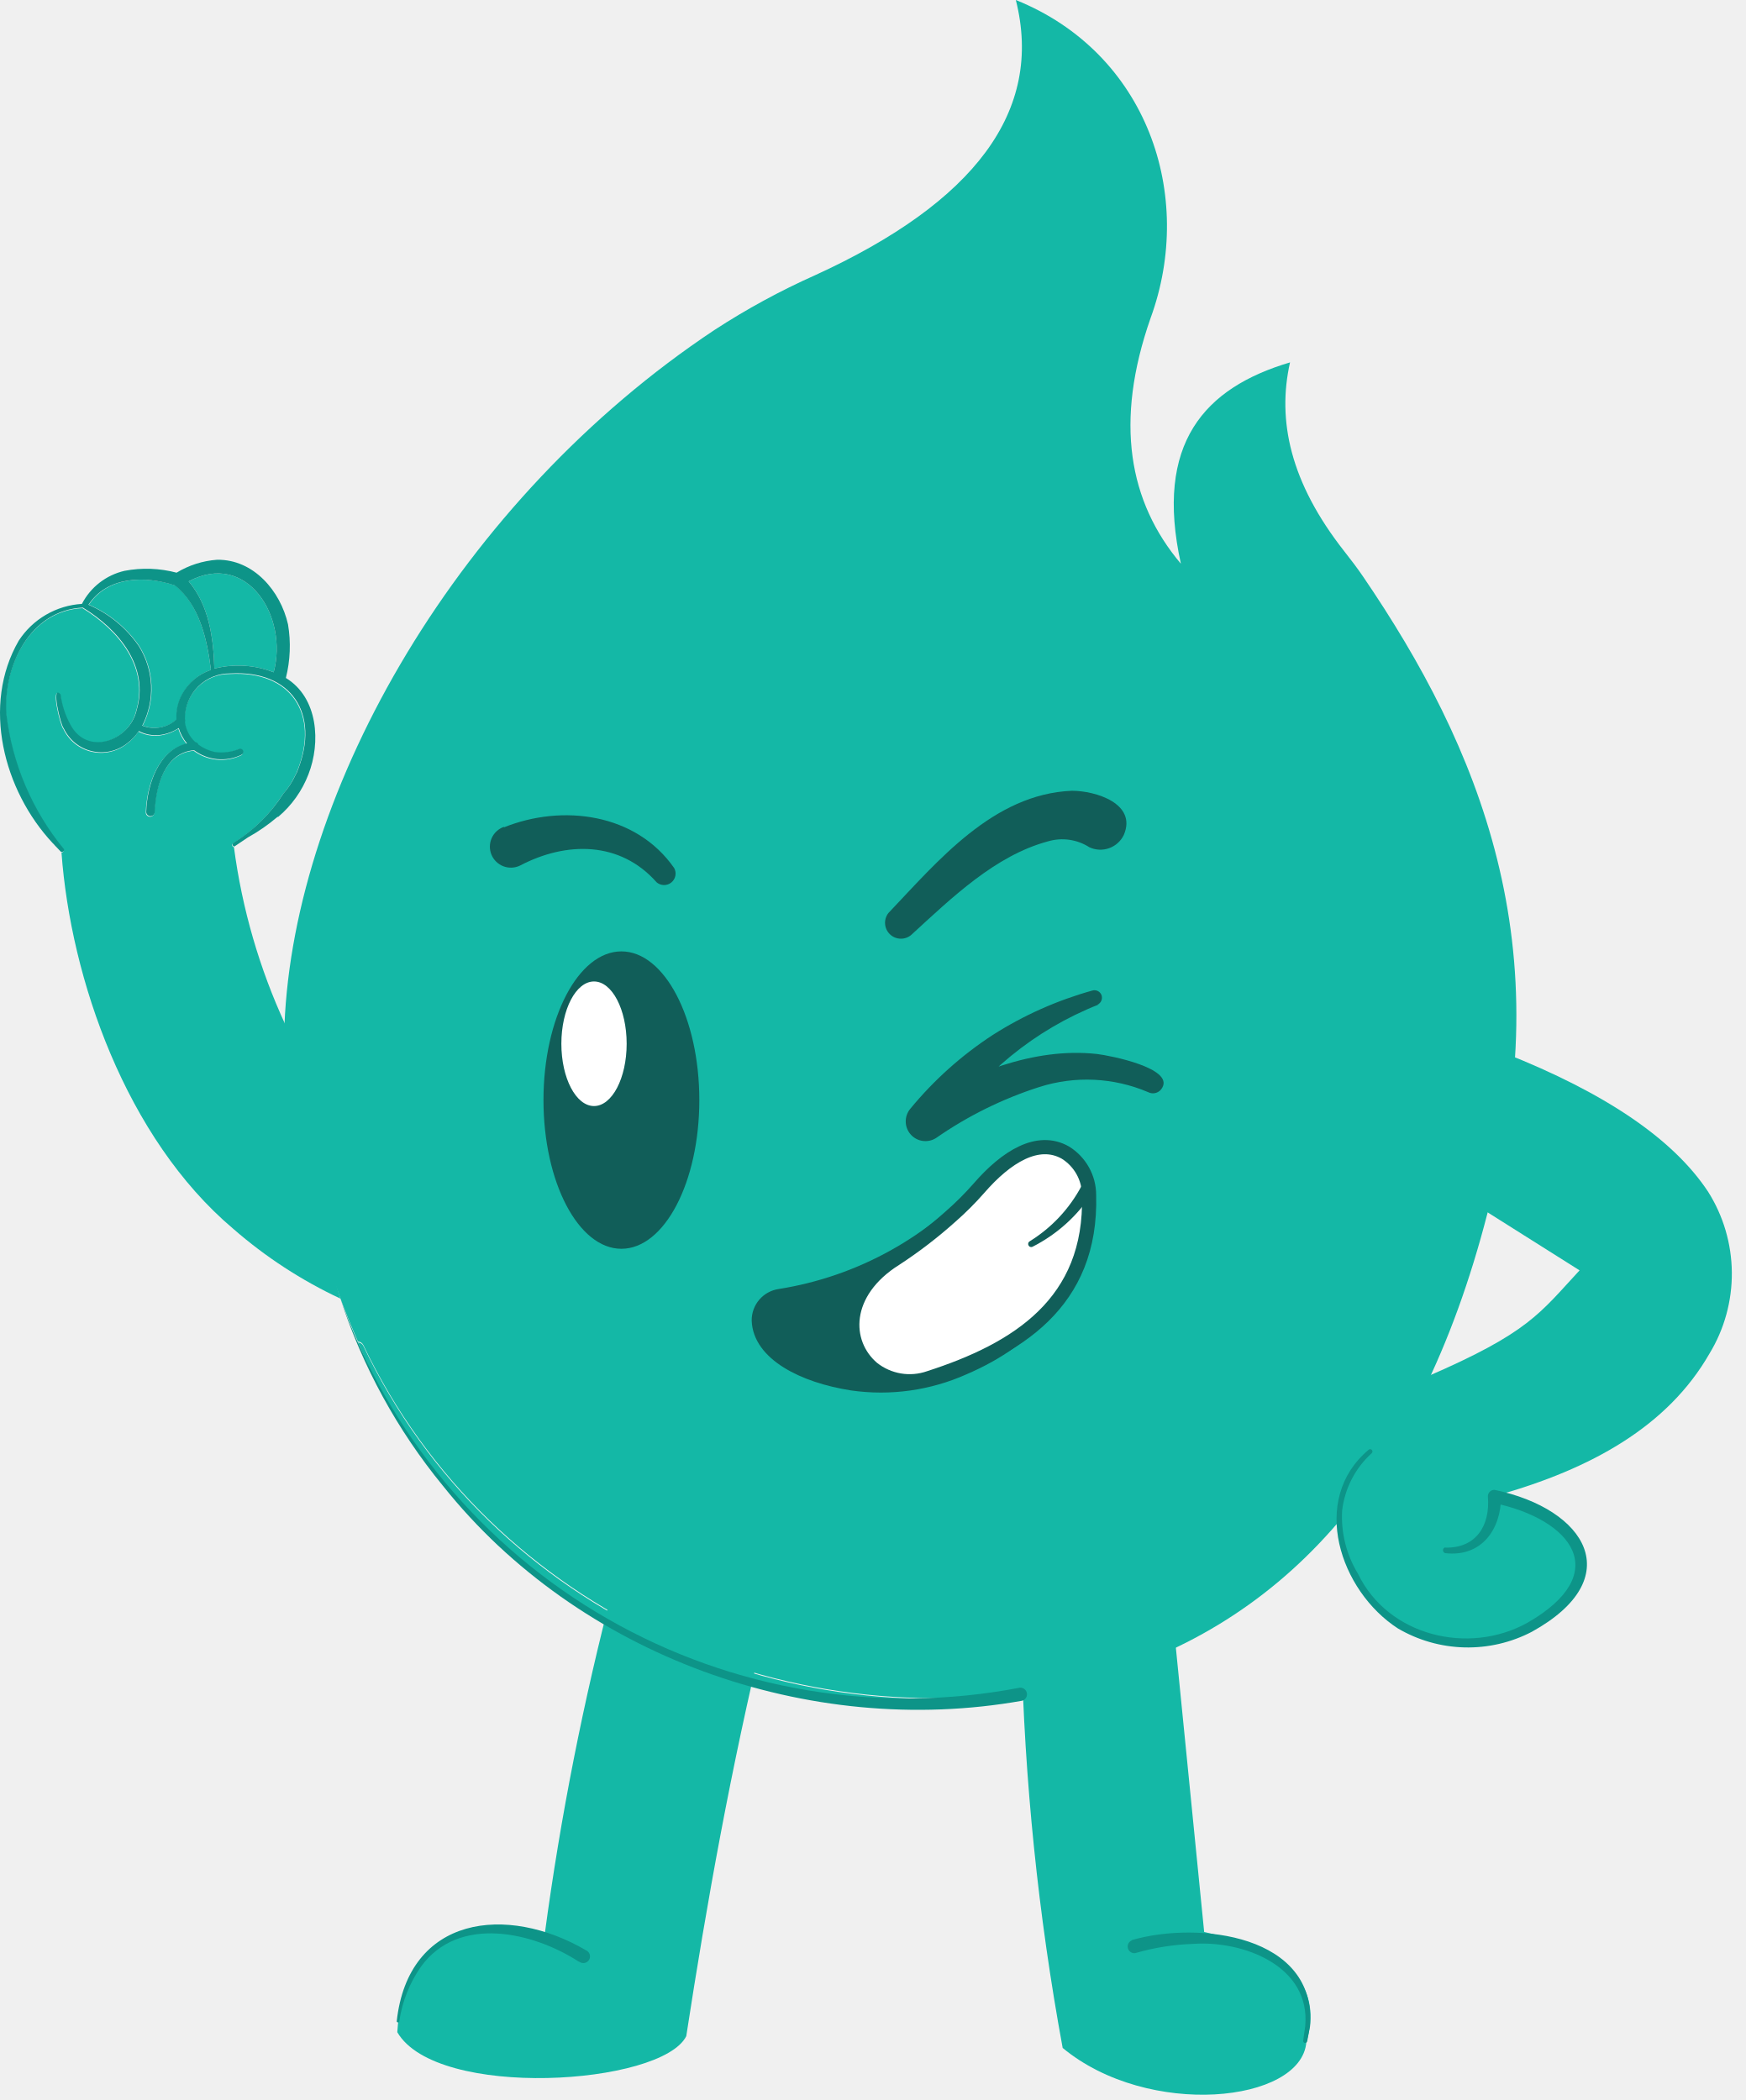
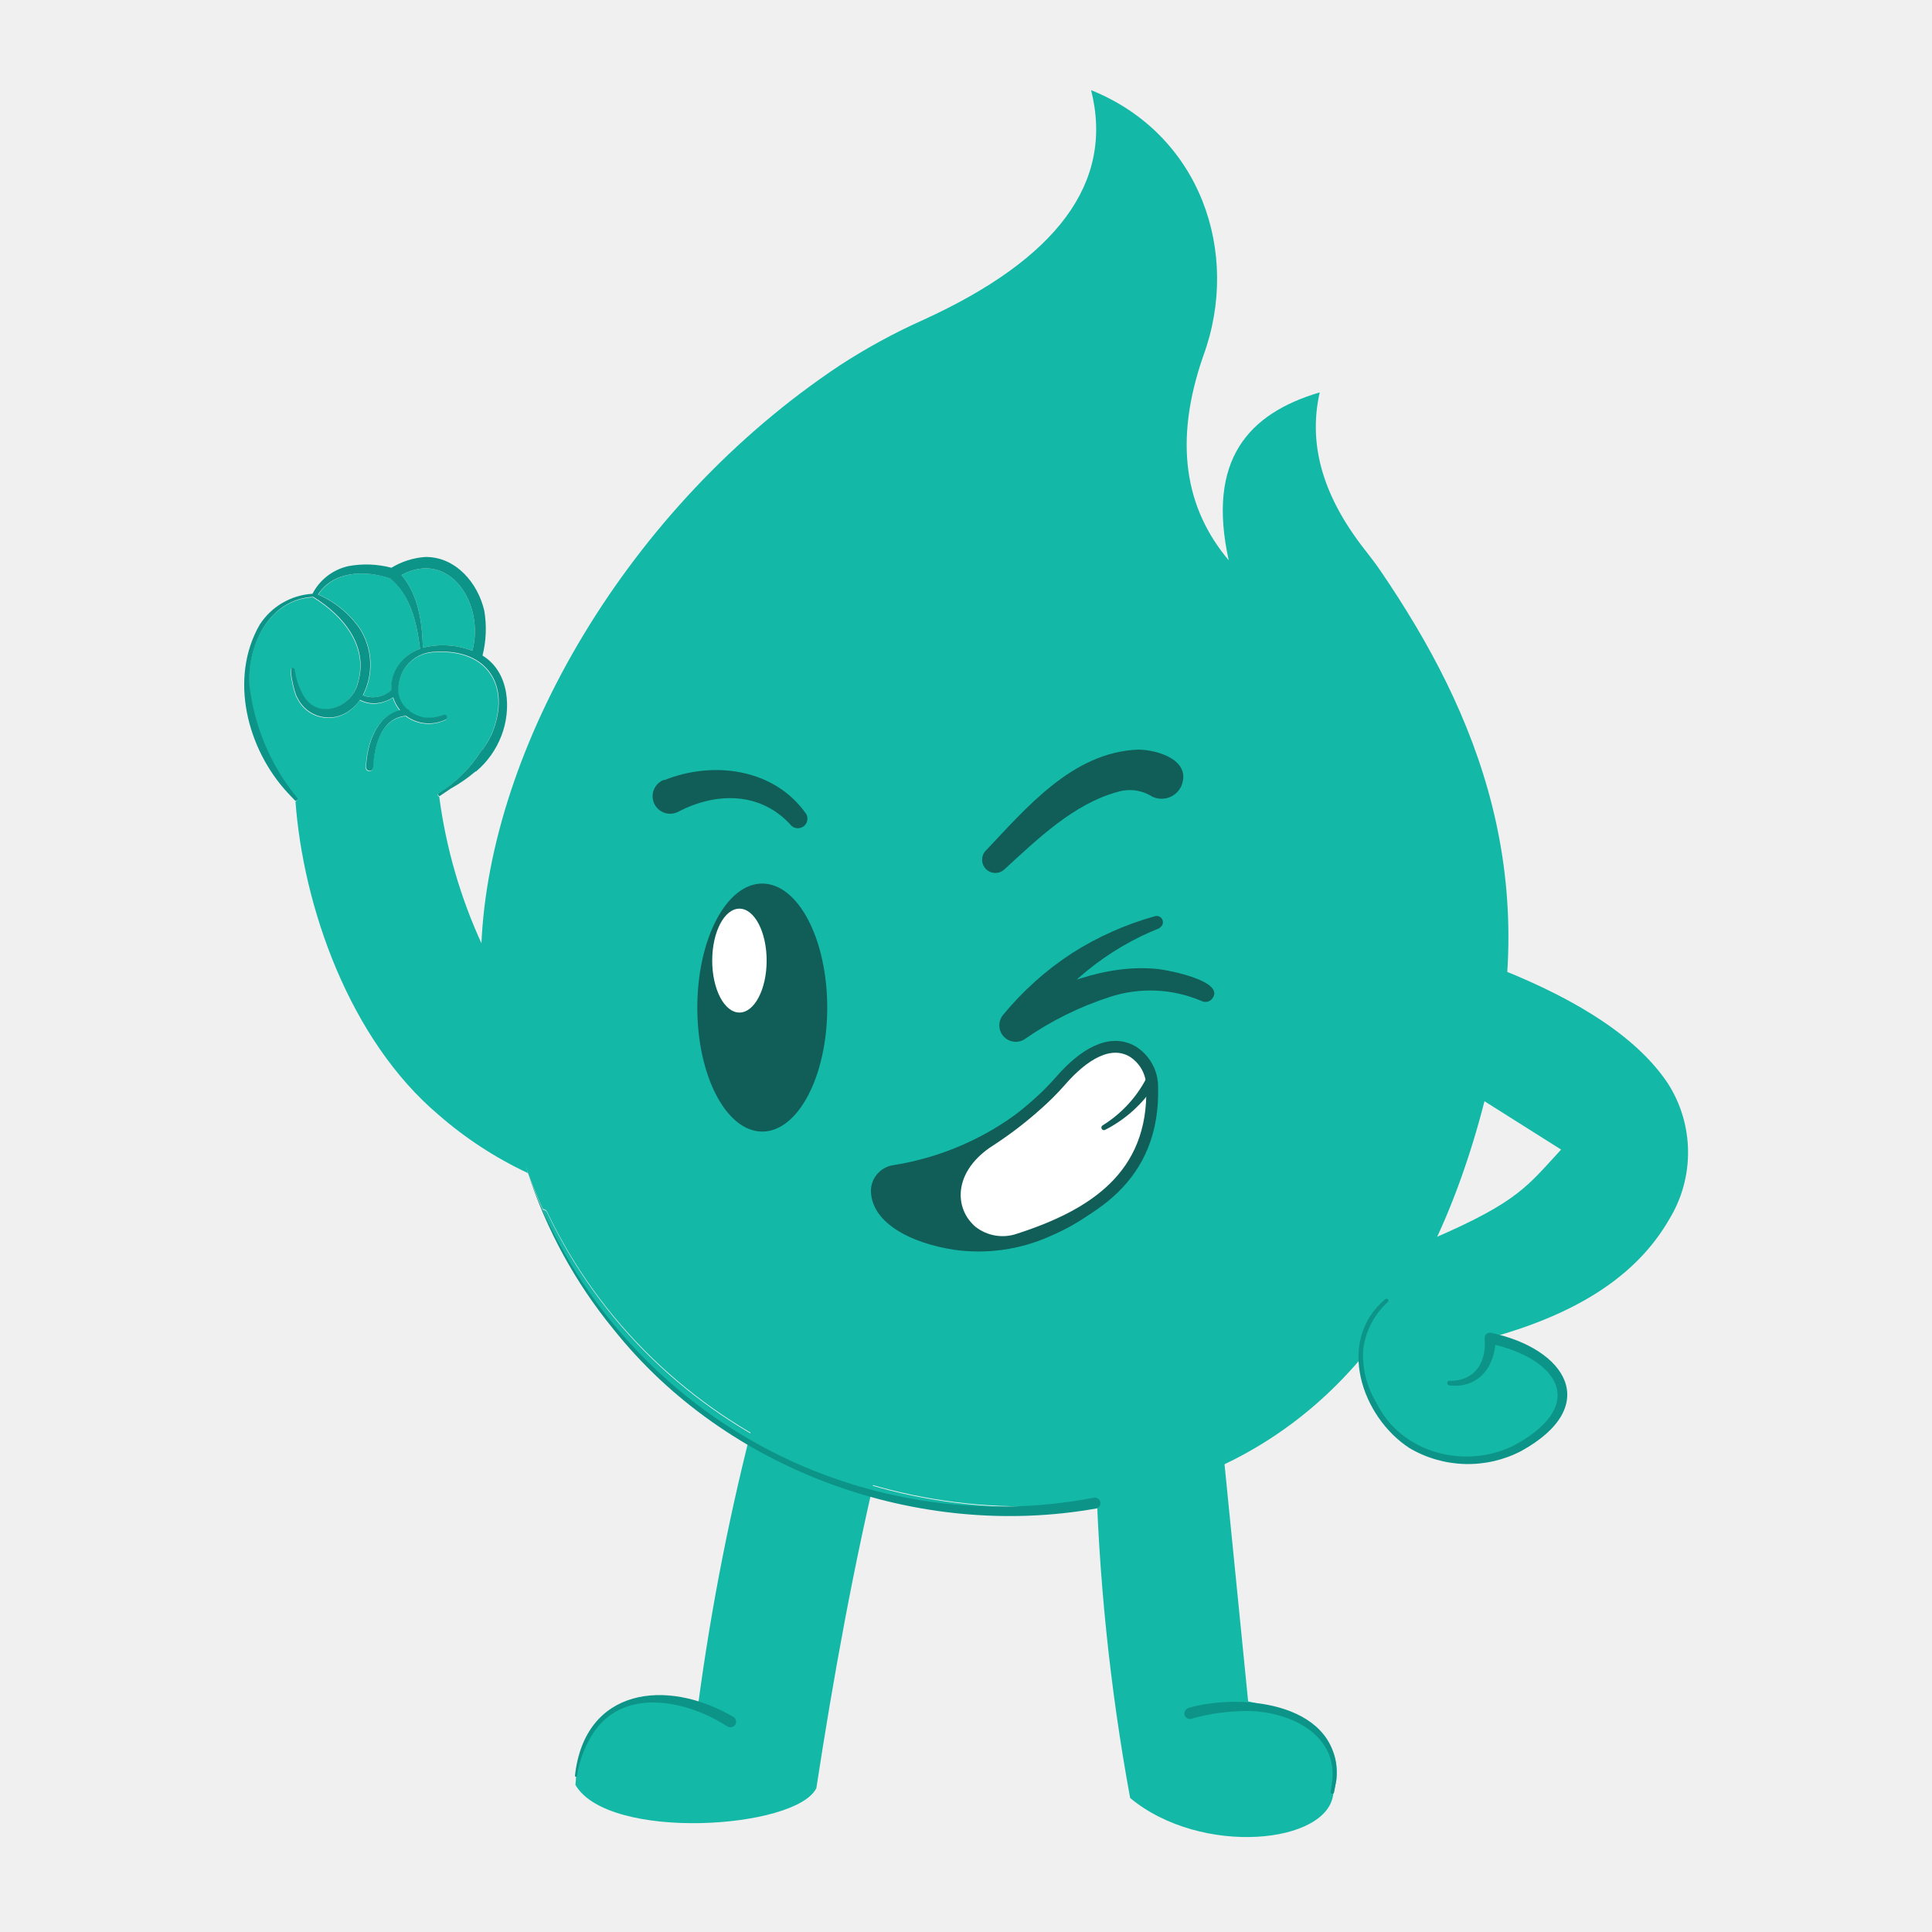
- <svg xmlns="http://www.w3.org/2000/svg" width="123" height="148" viewBox="0 0 123 148" fill="none">
-   <path d="M23.982 91.52C21.248 90.24 18.707 88.585 16.432 86.6C8.872 80.21 4.982 68.98 4.332 60.08C4.368 60.083 4.403 60.072 4.431 60.05C4.459 60.028 4.477 59.996 4.482 59.96C4.487 59.949 4.489 59.937 4.489 59.925C4.489 59.913 4.487 59.901 4.482 59.89C2.247 57.174 0.838 53.873 0.422 50.38C0.192 46.99 2.072 43.04 5.812 42.86C8.352 44.42 10.512 47.02 9.592 50.11C9.082 52.25 6.122 53.35 4.932 51.11C4.57 50.45 4.336 49.727 4.242 48.98C3.532 48.2 4.242 51.15 4.462 51.37C4.649 51.768 4.922 52.119 5.263 52.397C5.604 52.675 6.002 52.872 6.43 52.975C6.857 53.078 7.302 53.083 7.732 52.991C8.161 52.898 8.565 52.71 8.912 52.44C9.241 52.198 9.525 51.9 9.752 51.56C10.203 51.799 10.715 51.896 11.222 51.84C11.7 51.782 12.159 51.614 12.562 51.35C12.682 51.745 12.88 52.112 13.142 52.43C11.142 52.89 10.332 55.36 10.272 57.26C10.272 57.34 10.303 57.416 10.36 57.472C10.416 57.529 10.492 57.56 10.572 57.56C10.652 57.56 10.728 57.529 10.784 57.472C10.84 57.416 10.872 57.34 10.872 57.26C10.962 55.44 11.552 53.1 13.642 52.91C14.114 53.264 14.674 53.482 15.261 53.54C15.848 53.598 16.44 53.495 16.972 53.24C17.028 53.221 17.073 53.179 17.098 53.126C17.124 53.072 17.127 53.011 17.107 52.955C17.087 52.9 17.046 52.854 16.992 52.829C16.939 52.803 16.878 52.8 16.822 52.82C16.28 53.04 15.691 53.116 15.112 53.04C14.694 52.949 14.299 52.772 13.952 52.52C13.938 52.472 13.909 52.428 13.87 52.396C13.831 52.364 13.783 52.344 13.732 52.34C13.33 51.971 13.071 51.472 13.002 50.93C13.027 50.863 13.027 50.788 13.002 50.72C12.994 50.298 13.071 49.878 13.228 49.486C13.385 49.093 13.619 48.736 13.916 48.436C14.214 48.136 14.569 47.898 14.959 47.738C15.35 47.577 15.769 47.496 16.192 47.5C20.532 47.25 22.522 50.36 20.952 54.31C20.91 54.44 20.853 54.564 20.782 54.68C20.561 55.157 20.271 55.598 19.922 55.99C19.028 57.388 17.832 58.567 16.422 59.44C16.406 59.45 16.392 59.463 16.381 59.478C16.371 59.494 16.364 59.512 16.362 59.53C16.358 59.55 16.357 59.569 16.361 59.589C16.365 59.608 16.373 59.626 16.384 59.642C16.395 59.658 16.41 59.672 16.427 59.682C16.444 59.692 16.462 59.698 16.482 59.7C17.053 64.036 18.277 68.261 20.112 72.23C20.112 72.78 20.112 73.33 20.112 73.87C20.112 74.12 20.112 74.36 20.112 74.6C20.16 77.237 20.553 79.856 21.282 82.39C21.462 82.98 21.642 83.58 21.802 84.17C21.862 84.37 21.912 84.58 21.962 84.78C22.442 86.667 22.985 88.48 23.592 90.22L23.982 91.52Z" fill="#14B8A6" />
-   <path d="M14.862 47.21C14.008 47.51 13.295 48.115 12.862 48.91C12.559 49.456 12.42 50.077 12.462 50.7C12.141 50.991 11.746 51.186 11.32 51.264C10.894 51.342 10.455 51.299 10.052 51.14C10.503 50.262 10.717 49.282 10.673 48.297C10.629 47.311 10.329 46.354 9.802 45.52C8.918 44.24 7.691 43.234 6.262 42.62C7.582 40.62 10.212 40.55 12.352 41.26C14.062 42.66 14.592 45.07 14.862 47.21Z" fill="#14B8A6" />
-   <path d="M19.282 47.38C17.95 46.857 16.488 46.767 15.102 47.12C15.042 44.98 14.732 42.67 13.292 40.97C17.392 38.79 20.332 43.43 19.282 47.38Z" fill="#14B8A6" />
-   <path d="M104.802 85.5C99.882 104.6 89.972 114.87 76.352 118.5C76.3 118.484 76.244 118.484 76.192 118.5C55.972 123.17 34.632 113.71 25.602 94.8C25.568 94.727 25.515 94.665 25.448 94.621C25.381 94.576 25.302 94.552 25.222 94.55C24.782 93.55 24.372 92.55 23.982 91.5L23.532 90.25C22.925 88.51 22.382 86.697 21.902 84.81C21.702 84.01 21.462 83.21 21.222 82.42C20.429 79.65 20.032 76.781 20.042 73.9C20.042 73.36 20.042 72.81 20.042 72.26C20.712 55.59 32.362 35.2 50.332 23.26C52.597 21.785 54.974 20.491 57.442 19.39C68.632 14.27 73.552 7.85 71.572 0C80.812 3.72 84.242 13.74 81.062 22.43C78.512 29.73 79.522 35.37 83.202 39.73C81.332 31.25 84.852 27.33 90.892 25.54C89.972 29.61 90.892 33.99 94.712 38.85C95.172 39.44 95.622 40.02 96.042 40.64C104.172 52.56 110.152 66.81 104.802 85.5Z" fill="#14B8A6" />
-   <path d="M76.352 118.54C72.852 119.458 69.259 119.971 65.642 120.07C62.439 120.183 59.233 119.918 56.092 119.28C54.542 118.96 53.092 118.58 51.602 118.15H51.502C45.508 116.422 39.991 113.343 35.372 109.15L34.982 108.79C30.814 104.763 27.495 99.942 25.222 94.61C25.302 94.612 25.381 94.637 25.448 94.681C25.515 94.725 25.568 94.787 25.602 94.86C34.602 113.77 55.972 123.23 76.192 118.56C76.242 118.538 76.298 118.531 76.352 118.54Z" fill="#14B8A6" />
-   <path d="M105.472 105.42C110.712 107.25 112.222 109.52 110.732 112.13C109.052 114.61 106.542 115.98 102.822 115.73C100.562 115.591 98.44 114.593 96.892 112.94L96.822 112.87C95.38 111.252 94.489 109.218 94.279 107.061C94.069 104.904 94.549 102.736 95.652 100.87C96.771 99.035 98.514 97.665 100.562 97.01C107.722 93.91 108.472 92.57 111.292 89.53L104.222 85.07L106.032 74.23C113.032 77 117.862 80.23 120.342 83.98C121.421 85.685 122.002 87.658 122.02 89.676C122.037 91.694 121.491 93.676 120.442 95.4C117.512 100.51 112.142 103.52 105.442 105.4" fill="#14B8A6" />
-   <path d="M43.222 111.79C41.108 119.853 39.491 128.039 38.382 136.3C32.382 135.37 28.382 137.02 27.992 143.22C30.762 148 46.622 146.96 48.352 143.5C49.792 134.14 51.492 124.63 53.892 114.7L43.222 111.79Z" fill="#14B8A6" />
-   <path d="M82.622 113.86L84.842 136.16C91.282 137.57 93.132 140.31 92.042 143.92C91.692 148.21 80.892 149.32 74.872 144.33C73.149 134.959 72.176 125.466 71.962 115.94L82.622 113.86Z" fill="#14B8A6" />
-   <path d="M43.782 88.01C46.814 88.01 49.272 83.318 49.272 77.53C49.272 71.742 46.814 67.05 43.782 67.05C40.75 67.05 38.292 71.742 38.292 77.53C38.292 83.318 40.75 88.01 43.782 88.01Z" fill="#115E59" />
-   <path d="M41.852 77.95C43.122 77.95 44.152 75.985 44.152 73.56C44.152 71.136 43.122 69.17 41.852 69.17C40.582 69.17 39.552 71.136 39.552 73.56C39.552 75.985 40.582 77.95 41.852 77.95Z" fill="white" />
-   <path d="M69.582 83.21C65.809 87.562 60.621 90.441 54.932 91.34C54.52 91.401 54.145 91.608 53.874 91.925C53.604 92.241 53.458 92.644 53.462 93.06C53.542 95.38 56.562 96.96 60.052 97.5C62.717 97.879 65.434 97.498 67.892 96.4C72.742 94.32 75.992 90.76 76.472 84.64C76.573 83.752 76.349 82.857 75.842 82.12C75.47 81.611 74.935 81.243 74.326 81.078C73.718 80.913 73.071 80.959 72.492 81.21C71.359 81.602 70.354 82.293 69.582 83.21Z" fill="#115E59" stroke="#115E59" stroke-linecap="round" stroke-linejoin="round" />
-   <path d="M63.102 88.71C59.342 91.06 59.372 94.65 61.482 96.44C62.038 96.88 62.697 97.171 63.396 97.289C64.095 97.406 64.813 97.344 65.482 97.11C71.672 95.11 76.942 91.82 76.732 84.23C76.733 83.629 76.58 83.038 76.287 82.513C75.995 81.988 75.573 81.546 75.062 81.23C73.122 80.13 70.892 81.53 68.982 83.73C68.36 84.44 67.692 85.108 66.982 85.73C65.766 86.82 64.469 87.817 63.102 88.71Z" fill="white" stroke="#115E59" stroke-miterlimit="10" />
-   <path d="M101.832 109.07C104.012 109.12 105.002 107.5 104.832 105.48C104.828 105.417 104.837 105.353 104.859 105.294C104.881 105.234 104.915 105.18 104.959 105.135C105.004 105.089 105.057 105.054 105.116 105.031C105.175 105.007 105.239 104.997 105.302 105C111.772 106.35 114.742 111.23 107.932 115C106.466 115.766 104.829 116.145 103.176 116.103C101.523 116.061 99.907 115.599 98.482 114.76C94.412 112.12 92.252 105.69 96.422 102.18C96.452 102.149 96.494 102.132 96.537 102.132C96.58 102.132 96.621 102.149 96.652 102.18C96.682 102.21 96.7 102.252 96.7 102.295C96.7 102.338 96.682 102.379 96.652 102.41C95.488 103.462 94.745 104.901 94.562 106.46C94.474 108.018 94.861 109.566 95.672 110.9C97.792 115.3 103.462 116.67 107.612 114.37C113.662 110.9 110.822 107.08 105.182 105.91C105.182 105.91 105.772 105.43 105.762 105.46C105.762 107.8 104.372 109.75 101.832 109.46C101.785 109.45 101.744 109.424 101.714 109.386C101.684 109.349 101.667 109.303 101.667 109.255C101.667 109.207 101.684 109.161 101.714 109.124C101.744 109.086 101.785 109.06 101.832 109.05V109.07Z" fill="#0D9488" />
-   <path d="M40.812 138.27C37.542 136.14 32.312 134.95 29.662 138.6C28.859 139.747 28.336 141.066 28.132 142.45C28.132 142.57 27.932 142.54 27.952 142.45C28.772 134.99 35.722 134.19 41.292 137.45C41.353 137.477 41.407 137.517 41.452 137.567C41.496 137.616 41.529 137.675 41.549 137.738C41.569 137.802 41.576 137.869 41.568 137.935C41.56 138.001 41.538 138.065 41.504 138.122C41.47 138.179 41.424 138.228 41.369 138.266C41.315 138.304 41.252 138.33 41.187 138.342C41.122 138.354 41.054 138.352 40.99 138.336C40.925 138.321 40.864 138.291 40.812 138.25V138.27Z" fill="#0D9488" />
-   <path d="M79.742 136.73C84.452 135.37 92.792 136.36 92.302 142.8L92.102 143.86C92.095 143.898 92.073 143.932 92.041 143.954C92.009 143.977 91.97 143.986 91.932 143.98C91.912 143.976 91.893 143.967 91.876 143.955C91.86 143.942 91.846 143.927 91.836 143.909C91.825 143.891 91.819 143.872 91.816 143.851C91.814 143.831 91.816 143.81 91.822 143.79L91.962 142.79C92.352 138.56 87.602 136.74 84.042 137C82.667 137.046 81.303 137.265 79.982 137.65C79.869 137.664 79.755 137.637 79.661 137.574C79.566 137.51 79.498 137.415 79.469 137.305C79.44 137.195 79.451 137.078 79.501 136.976C79.552 136.874 79.637 136.794 79.742 136.75V136.73Z" fill="#0D9488" />
-   <path d="M35.502 58.31C39.622 56.65 44.812 57.31 47.502 61.18C47.592 61.347 47.621 61.54 47.584 61.725C47.546 61.911 47.445 62.077 47.298 62.196C47.151 62.315 46.966 62.378 46.777 62.376C46.588 62.373 46.406 62.304 46.262 62.18C43.692 59.27 39.902 59.29 36.642 61C36.46 61.089 36.263 61.139 36.061 61.148C35.859 61.157 35.658 61.125 35.469 61.053C35.281 60.981 35.108 60.872 34.964 60.731C34.819 60.591 34.704 60.422 34.627 60.235C34.55 60.049 34.512 59.849 34.515 59.647C34.518 59.445 34.562 59.246 34.645 59.062C34.728 58.878 34.848 58.712 34.997 58.576C35.146 58.44 35.321 58.336 35.512 58.27L35.502 58.31Z" fill="#115E59" />
-   <path d="M62.592 64.35C66.062 60.7 69.972 55.96 75.522 55.73C77.192 55.73 80.122 56.63 79.182 58.84C78.974 59.277 78.602 59.613 78.146 59.776C77.691 59.939 77.19 59.916 76.752 59.71C76.322 59.434 75.838 59.255 75.332 59.184C74.826 59.113 74.311 59.153 73.822 59.3C70.122 60.3 67.082 63.25 64.202 65.89C63.991 66.069 63.721 66.164 63.444 66.156C63.167 66.147 62.903 66.037 62.703 65.846C62.503 65.654 62.381 65.395 62.36 65.119C62.34 64.843 62.422 64.569 62.592 64.35Z" fill="#115E59" />
-   <path d="M77.422 70.79C72.905 72.568 69.059 75.715 66.422 79.79L64.572 77.79C68.372 75.7 72.782 73.79 77.282 74.28C78.282 74.4 82.672 75.28 81.892 76.65C81.847 76.737 81.786 76.814 81.712 76.877C81.638 76.941 81.552 76.988 81.459 77.018C81.366 77.048 81.268 77.059 81.17 77.051C81.073 77.042 80.978 77.015 80.892 76.97C78.462 75.933 75.739 75.805 73.222 76.61C70.629 77.44 68.175 78.654 65.942 80.21C65.663 80.384 65.332 80.454 65.007 80.407C64.682 80.361 64.383 80.2 64.165 79.954C63.947 79.709 63.823 79.394 63.815 79.065C63.807 78.737 63.916 78.416 64.122 78.16C65.79 76.128 67.759 74.364 69.962 72.93C72.128 71.55 74.487 70.499 76.962 69.81C77.029 69.79 77.099 69.784 77.169 69.791C77.238 69.798 77.305 69.819 77.367 69.853C77.428 69.886 77.482 69.931 77.526 69.986C77.57 70.04 77.602 70.103 77.622 70.17C77.656 70.296 77.644 70.431 77.587 70.548C77.53 70.666 77.432 70.759 77.312 70.81L77.422 70.79Z" fill="#115E59" />
-   <path d="M76.962 84.07C75.917 85.689 74.461 87 72.742 87.87C72.716 87.882 72.689 87.888 72.661 87.889C72.633 87.889 72.605 87.884 72.579 87.874C72.553 87.864 72.529 87.849 72.509 87.829C72.489 87.809 72.473 87.786 72.462 87.76C72.437 87.711 72.433 87.654 72.45 87.602C72.466 87.549 72.503 87.506 72.552 87.48C74.093 86.527 75.353 85.181 76.202 83.58C76.231 83.521 76.272 83.469 76.323 83.427C76.374 83.385 76.433 83.354 76.496 83.336C76.56 83.319 76.626 83.314 76.691 83.324C76.756 83.333 76.819 83.356 76.874 83.392C76.93 83.427 76.978 83.473 77.014 83.528C77.051 83.583 77.075 83.645 77.086 83.71C77.097 83.775 77.095 83.841 77.078 83.905C77.062 83.969 77.033 84.028 76.992 84.08L76.962 84.07Z" fill="#115E59" />
-   <path d="M20.142 47.78C20.453 46.544 20.504 45.257 20.292 44C19.762 41.66 17.872 39.41 15.292 39.45C14.283 39.523 13.306 39.835 12.442 40.36C11.244 40.042 9.989 39.997 8.772 40.23C8.133 40.378 7.533 40.662 7.015 41.065C6.497 41.467 6.073 41.977 5.772 42.56C4.879 42.614 4.012 42.876 3.239 43.326C2.466 43.776 1.81 44.401 1.322 45.15C-1.308 49.69 0.242 55.71 3.722 59.43C3.774 59.475 3.821 59.526 3.862 59.58L4.302 60.04H4.362C4.397 60.043 4.433 60.032 4.461 60.01C4.489 59.988 4.507 59.956 4.512 59.92C4.517 59.909 4.519 59.897 4.519 59.885C4.519 59.873 4.517 59.861 4.512 59.85C2.277 57.133 0.868 53.833 0.452 50.34C0.222 46.95 2.102 43 5.842 42.82C8.382 44.38 10.542 46.98 9.622 50.07C9.112 52.21 6.152 53.31 4.962 51.07C4.6 50.41 4.366 49.687 4.272 48.94C3.562 48.16 4.272 51.11 4.492 51.33C4.679 51.728 4.952 52.079 5.293 52.357C5.634 52.635 6.032 52.832 6.46 52.935C6.887 53.038 7.332 53.043 7.762 52.95C8.191 52.858 8.595 52.67 8.942 52.4C9.271 52.158 9.555 51.86 9.782 51.52C10.233 51.758 10.745 51.856 11.252 51.8C11.73 51.742 12.189 51.574 12.592 51.31C12.712 51.705 12.909 52.072 13.172 52.39C11.172 52.85 10.362 55.32 10.302 57.22C10.302 57.3 10.334 57.376 10.39 57.432C10.446 57.489 10.522 57.52 10.602 57.52C10.681 57.52 10.758 57.489 10.814 57.432C10.87 57.376 10.902 57.3 10.902 57.22C10.992 55.4 11.582 53.06 13.672 52.87C14.144 53.224 14.704 53.442 15.291 53.5C15.878 53.558 16.47 53.455 17.002 53.2C17.058 53.18 17.103 53.139 17.128 53.086C17.154 53.032 17.157 52.971 17.137 52.915C17.117 52.859 17.076 52.814 17.022 52.789C16.969 52.763 16.908 52.76 16.852 52.78C16.311 53 15.721 53.076 15.142 53C14.723 52.909 14.329 52.732 13.982 52.48C13.968 52.431 13.939 52.388 13.9 52.356C13.861 52.324 13.812 52.304 13.762 52.3C13.36 51.931 13.101 51.432 13.032 50.89C13.057 50.822 13.057 50.748 13.032 50.68C13.024 50.258 13.101 49.838 13.258 49.446C13.415 49.053 13.649 48.696 13.947 48.396C14.244 48.096 14.598 47.858 14.989 47.698C15.38 47.537 15.799 47.456 16.222 47.46C20.562 47.21 22.552 50.32 20.982 54.27C20.94 54.4 20.883 54.524 20.812 54.64C20.591 55.117 20.301 55.558 19.952 55.95C19.058 57.348 17.862 58.527 16.452 59.4C16.436 59.41 16.422 59.422 16.411 59.438C16.401 59.454 16.394 59.472 16.392 59.49C16.388 59.509 16.387 59.529 16.391 59.548C16.395 59.568 16.403 59.586 16.414 59.602C16.425 59.618 16.44 59.631 16.457 59.642C16.474 59.651 16.492 59.658 16.512 59.66L17.462 59.02C18.205 58.608 18.905 58.122 19.552 57.57H19.602C20.553 56.766 21.286 55.734 21.732 54.57C22.602 52.35 22.432 49.18 20.142 47.78ZM12.832 48.91C12.529 49.456 12.39 50.078 12.432 50.7C12.111 50.991 11.716 51.187 11.29 51.264C10.864 51.342 10.425 51.299 10.022 51.14C10.473 50.263 10.687 49.283 10.643 48.297C10.599 47.311 10.299 46.354 9.772 45.52C8.888 44.24 7.661 43.235 6.232 42.62C7.552 40.62 10.182 40.55 12.322 41.26C14.062 42.66 14.592 45.06 14.862 47.21C13.997 47.504 13.273 48.11 12.832 48.91ZM19.282 47.38C17.95 46.857 16.488 46.766 15.102 47.12C15.042 44.98 14.732 42.67 13.292 40.97C17.392 38.79 20.332 43.43 19.282 47.38Z" fill="#0D9488" />
-   <path d="M72.022 119.86C56.972 122.54 40.772 116.71 31.212 104.72C27.996 100.799 25.541 96.312 23.972 91.49C27.349 101.039 34.038 109.061 42.826 114.098C51.613 119.135 61.916 120.853 71.862 118.94C71.977 118.934 72.091 118.97 72.181 119.041C72.271 119.113 72.332 119.215 72.352 119.329C72.372 119.443 72.349 119.559 72.288 119.657C72.227 119.755 72.132 119.828 72.022 119.86Z" fill="#0D9488" />
+ <svg xmlns="http://www.w3.org/2000/svg" width="150" height="150" viewBox="0 0 150 150" fill="none">
+   <path d="M40.992 91.081C38.48 89.905 36.145 88.384 34.056 86.561C27.11 80.691 23.536 70.373 22.939 62.197C22.972 62.199 23.004 62.19 23.03 62.169C23.055 62.148 23.072 62.119 23.077 62.087C23.081 62.076 23.083 62.065 23.083 62.054C23.083 62.043 23.081 62.032 23.077 62.022C21.024 59.526 19.73 56.494 19.347 53.285C19.136 50.171 20.863 46.542 24.299 46.377C26.632 47.81 28.617 50.198 27.771 53.037C27.303 55.003 24.584 56.014 23.49 53.956C23.158 53.349 22.943 52.685 22.856 51.999C22.204 51.282 22.856 53.993 23.058 54.195C23.23 54.56 23.481 54.883 23.794 55.138C24.107 55.393 24.474 55.575 24.866 55.669C25.259 55.763 25.668 55.768 26.062 55.683C26.457 55.598 26.828 55.425 27.147 55.178C27.449 54.955 27.71 54.682 27.919 54.369C28.333 54.588 28.803 54.678 29.269 54.627C29.708 54.573 30.13 54.419 30.5 54.176C30.611 54.539 30.792 54.876 31.033 55.169C29.195 55.591 28.451 57.86 28.396 59.606C28.396 59.679 28.425 59.749 28.477 59.801C28.529 59.852 28.599 59.882 28.672 59.882C28.745 59.882 28.815 59.852 28.867 59.801C28.918 59.749 28.947 59.679 28.947 59.606C29.03 57.934 29.572 55.784 31.492 55.609C31.926 55.935 32.44 56.135 32.98 56.188C33.519 56.242 34.063 56.146 34.552 55.913C34.603 55.895 34.645 55.857 34.668 55.807C34.691 55.758 34.694 55.702 34.676 55.651C34.657 55.6 34.62 55.558 34.57 55.535C34.521 55.511 34.465 55.509 34.414 55.527C33.916 55.729 33.375 55.798 32.843 55.729C32.458 55.645 32.096 55.482 31.777 55.251C31.764 55.206 31.738 55.167 31.702 55.137C31.666 55.108 31.621 55.09 31.575 55.086C31.205 54.747 30.968 54.288 30.904 53.791C30.927 53.728 30.927 53.66 30.904 53.598C30.897 53.209 30.967 52.824 31.112 52.463C31.256 52.103 31.471 51.775 31.744 51.499C32.018 51.223 32.343 51.005 32.703 50.857C33.062 50.71 33.447 50.636 33.835 50.639C37.822 50.41 39.651 53.267 38.208 56.896C38.169 57.015 38.117 57.129 38.052 57.236C37.849 57.673 37.582 58.079 37.262 58.439C36.441 59.723 35.342 60.806 34.046 61.609C34.031 61.617 34.019 61.629 34.009 61.644C33.999 61.658 33.993 61.674 33.991 61.691C33.987 61.709 33.987 61.727 33.99 61.745C33.994 61.763 34.001 61.779 34.011 61.794C34.022 61.809 34.035 61.821 34.051 61.83C34.066 61.84 34.084 61.846 34.101 61.848C34.626 65.831 35.751 69.712 37.436 73.359C37.436 73.864 37.436 74.37 37.436 74.866C37.436 75.096 37.436 75.316 37.436 75.537C37.48 77.959 37.842 80.365 38.511 82.693C38.677 83.235 38.842 83.787 38.989 84.329C39.044 84.512 39.09 84.705 39.136 84.889C39.577 86.622 40.076 88.288 40.633 89.887L40.992 91.081Z" fill="#14B8A6" />
+   <path d="M32.613 50.373C31.828 50.648 31.174 51.205 30.776 51.934C30.497 52.436 30.37 53.007 30.408 53.579C30.113 53.846 29.75 54.026 29.359 54.097C28.968 54.169 28.564 54.129 28.194 53.983C28.608 53.177 28.805 52.277 28.765 51.371C28.724 50.466 28.448 49.586 27.964 48.82C27.152 47.644 26.025 46.72 24.712 46.156C25.925 44.318 28.341 44.254 30.307 44.906C31.878 46.193 32.365 48.407 32.613 50.373Z" fill="#14B8A6" />
+   <path d="M36.674 50.529C35.45 50.049 34.107 49.965 32.834 50.29C32.779 48.324 32.494 46.202 31.171 44.64C34.937 42.638 37.639 46.9 36.674 50.529Z" fill="#14B8A6" />
+   <path d="M115.242 85.55C110.722 103.098 101.618 112.533 89.105 115.868C89.057 115.853 89.006 115.853 88.958 115.868C70.381 120.158 50.776 111.467 42.48 94.094C42.449 94.027 42.4 93.97 42.338 93.929C42.277 93.889 42.205 93.866 42.131 93.865C41.727 92.946 41.35 92.027 40.992 91.062L40.578 89.914C40.021 88.316 39.522 86.65 39.081 84.916C38.897 84.181 38.677 83.446 38.456 82.721C37.727 80.175 37.362 77.54 37.372 74.893C37.372 74.397 37.372 73.892 37.372 73.386C37.987 58.071 48.691 39.339 65.2 28.369C67.28 27.014 69.465 25.826 71.732 24.814C82.012 20.11 86.532 14.212 84.713 7C93.202 10.418 96.353 19.623 93.432 27.607C91.089 34.313 92.017 39.495 95.398 43.501C93.68 35.71 96.914 32.108 102.463 30.464C101.618 34.203 102.463 38.227 105.972 42.692C106.395 43.234 106.808 43.767 107.194 44.337C114.663 55.288 120.157 68.379 115.242 85.55Z" fill="#14B8A6" />
+   <path d="M89.105 115.905C85.889 116.748 82.588 117.219 79.265 117.31C76.323 117.414 73.378 117.17 70.492 116.585C69.068 116.291 67.736 115.941 66.367 115.546H66.275C60.769 113.958 55.699 111.13 51.456 107.278L51.098 106.947C47.268 103.248 44.219 98.818 42.131 93.92C42.205 93.922 42.277 93.944 42.338 93.985C42.4 94.025 42.449 94.082 42.48 94.15C50.748 111.522 70.382 120.214 88.958 115.923C89.004 115.902 89.055 115.896 89.105 115.905Z" fill="#14B8A6" />
+   <path d="M115.858 103.851C120.672 105.532 122.059 107.618 120.69 110.016C119.147 112.294 116.841 113.553 113.423 113.323C111.347 113.195 109.397 112.278 107.975 110.76L107.911 110.695C106.586 109.209 105.768 107.34 105.575 105.359C105.381 103.377 105.823 101.385 106.836 99.671C107.864 97.985 109.466 96.726 111.347 96.125C117.925 93.277 118.614 92.046 121.205 89.253L114.709 85.155L116.372 75.196C122.803 77.741 127.241 80.709 129.519 84.154C130.51 85.72 131.044 87.533 131.06 89.386C131.077 91.24 130.575 93.062 129.611 94.645C126.919 99.34 121.986 102.105 115.83 103.833" fill="#14B8A6" />
+   <path d="M58.668 109.703C56.725 117.111 55.24 124.631 54.221 132.221C48.709 131.366 45.034 132.882 44.676 138.578C47.221 142.97 61.791 142.014 63.381 138.836C64.704 130.236 66.266 121.499 68.471 112.377L58.668 109.703Z" fill="#14B8A6" />
+   <path d="M94.865 111.605L96.905 132.092C102.821 133.388 104.521 135.905 103.519 139.222C103.198 143.163 93.276 144.183 87.745 139.598C86.162 130.989 85.268 122.267 85.072 113.516L94.865 111.605Z" fill="#14B8A6" />
+   <path d="M59.182 87.856C61.968 87.856 64.226 83.546 64.226 78.228C64.226 72.911 61.968 68.6 59.182 68.6C56.397 68.6 54.139 72.911 54.139 78.228C54.139 83.546 56.397 87.856 59.182 87.856Z" fill="#115E59" />
+   <path d="M57.409 78.614C58.576 78.614 59.522 76.808 59.522 74.581C59.522 72.354 58.576 70.548 57.409 70.548C56.242 70.548 55.296 72.354 55.296 74.581C55.296 76.808 56.242 78.614 57.409 78.614Z" fill="white" />
+   <path d="M82.885 83.447C79.419 87.444 74.652 90.09 69.426 90.916C69.048 90.971 68.703 91.162 68.454 91.453C68.206 91.743 68.071 92.114 68.076 92.496C68.149 94.627 70.924 96.079 74.13 96.575C76.578 96.923 79.075 96.573 81.332 95.564C85.788 93.653 88.774 90.383 89.215 84.76C89.308 83.944 89.102 83.122 88.636 82.445C88.294 81.977 87.803 81.64 87.244 81.488C86.685 81.336 86.09 81.379 85.559 81.609C84.518 81.969 83.594 82.604 82.885 83.447Z" fill="#115E59" stroke="#115E59" stroke-width="0.919" stroke-linecap="round" stroke-linejoin="round" />
+   <path d="M76.932 88.499C73.478 90.658 73.505 93.956 75.444 95.601C75.955 96.005 76.56 96.273 77.202 96.38C77.844 96.488 78.504 96.432 79.118 96.216C84.805 94.379 89.647 91.356 89.454 84.383C89.455 83.831 89.314 83.288 89.046 82.805C88.777 82.323 88.389 81.917 87.92 81.627C86.137 80.617 84.089 81.903 82.334 83.924C81.763 84.576 81.149 85.19 80.496 85.761C79.379 86.763 78.188 87.678 76.932 88.499Z" fill="white" stroke="#115E59" stroke-width="0.919" stroke-miterlimit="10" />
+   <path d="M112.514 107.204C114.516 107.25 115.426 105.762 115.27 103.906C115.266 103.848 115.274 103.79 115.294 103.735C115.315 103.68 115.346 103.63 115.387 103.589C115.428 103.547 115.477 103.515 115.531 103.493C115.585 103.472 115.643 103.462 115.702 103.465C121.646 104.705 124.374 109.189 118.118 112.652C116.771 113.356 115.267 113.704 113.748 113.666C112.229 113.627 110.745 113.203 109.436 112.432C105.697 110.006 103.712 104.099 107.543 100.874C107.571 100.846 107.609 100.831 107.649 100.831C107.689 100.831 107.727 100.846 107.755 100.874C107.783 100.902 107.799 100.94 107.799 100.98C107.799 101.02 107.783 101.058 107.755 101.086C106.685 102.052 106.003 103.375 105.835 104.806C105.754 106.238 106.109 107.66 106.854 108.885C108.802 112.928 114.011 114.186 117.824 112.073C123.382 108.885 120.773 105.376 115.591 104.301C115.591 104.301 116.133 103.86 116.124 103.888C116.124 106.038 114.847 107.829 112.514 107.563C112.471 107.553 112.432 107.529 112.405 107.495C112.378 107.461 112.363 107.418 112.363 107.374C112.363 107.33 112.378 107.288 112.405 107.253C112.432 107.219 112.471 107.195 112.514 107.186V107.204Z" fill="#0D9488" />
+   <path d="M56.454 134.031C53.45 132.074 48.645 130.981 46.21 134.334C45.473 135.388 44.992 136.599 44.804 137.872C44.804 137.982 44.621 137.954 44.639 137.872C45.392 131.018 51.778 130.283 56.895 133.278C56.951 133.303 57.001 133.339 57.041 133.385C57.082 133.43 57.113 133.484 57.131 133.542C57.15 133.601 57.155 133.662 57.148 133.723C57.141 133.784 57.121 133.842 57.09 133.895C57.058 133.947 57.016 133.992 56.966 134.027C56.916 134.062 56.858 134.086 56.798 134.097C56.738 134.108 56.676 134.107 56.617 134.092C56.558 134.077 56.502 134.051 56.454 134.013V134.031Z" fill="#0D9488" />
+   <path d="M92.219 132.616C96.546 131.367 104.208 132.276 103.758 138.193L103.575 139.167C103.568 139.202 103.548 139.233 103.519 139.253C103.49 139.274 103.454 139.282 103.418 139.277C103.4 139.273 103.383 139.265 103.367 139.253C103.352 139.242 103.339 139.228 103.33 139.212C103.32 139.195 103.314 139.177 103.312 139.158C103.31 139.139 103.312 139.12 103.317 139.102L103.446 138.184C103.804 134.297 99.44 132.625 96.17 132.864C94.906 132.907 93.653 133.107 92.44 133.461C92.336 133.475 92.231 133.45 92.145 133.391C92.058 133.333 91.995 133.245 91.968 133.144C91.942 133.043 91.952 132.936 91.998 132.842C92.044 132.749 92.123 132.675 92.219 132.635V132.616Z" fill="#0D9488" />
+   <path d="M51.575 60.571C55.36 59.045 60.129 59.652 62.6 63.207C62.683 63.36 62.709 63.537 62.675 63.708C62.641 63.878 62.548 64.031 62.413 64.141C62.277 64.25 62.108 64.308 61.934 64.305C61.76 64.303 61.593 64.239 61.461 64.126C59.1 61.453 55.618 61.471 52.623 63.042C52.456 63.123 52.274 63.169 52.089 63.178C51.904 63.186 51.719 63.156 51.545 63.09C51.372 63.025 51.214 62.924 51.081 62.795C50.948 62.666 50.843 62.511 50.772 62.339C50.701 62.168 50.666 61.984 50.668 61.798C50.671 61.613 50.712 61.43 50.788 61.261C50.864 61.092 50.974 60.94 51.111 60.815C51.248 60.69 51.409 60.594 51.584 60.534L51.575 60.571Z" fill="#115E59" />
+   <path d="M76.463 66.12C79.651 62.766 83.243 58.411 88.342 58.2C89.877 58.2 92.568 59.027 91.705 61.057C91.514 61.459 91.172 61.768 90.754 61.918C90.335 62.067 89.875 62.045 89.472 61.857C89.077 61.603 88.632 61.439 88.168 61.374C87.703 61.309 87.23 61.345 86.781 61.48C83.381 62.399 80.588 65.109 77.942 67.534C77.749 67.699 77.5 67.786 77.246 67.778C76.992 67.771 76.749 67.669 76.565 67.493C76.382 67.318 76.269 67.08 76.251 66.826C76.232 66.572 76.308 66.321 76.463 66.12Z" fill="#115E59" />
+   <path d="M90.088 72.036C85.939 73.669 82.404 76.56 79.982 80.304L78.282 78.467C81.773 76.547 85.825 74.792 89.959 75.242C90.878 75.352 94.911 76.161 94.195 77.419C94.154 77.499 94.098 77.57 94.029 77.628C93.961 77.686 93.882 77.73 93.796 77.758C93.711 77.785 93.621 77.795 93.532 77.787C93.442 77.78 93.355 77.755 93.276 77.713C91.043 76.76 88.542 76.643 86.229 77.383C83.847 78.145 81.593 79.26 79.541 80.69C79.285 80.85 78.981 80.915 78.682 80.871C78.383 80.829 78.109 80.681 77.909 80.455C77.708 80.23 77.594 79.94 77.587 79.638C77.58 79.337 77.68 79.042 77.869 78.807C79.401 76.94 81.211 75.32 83.234 74.002C85.225 72.734 87.392 71.768 89.665 71.135C89.727 71.117 89.791 71.111 89.855 71.118C89.919 71.125 89.981 71.144 90.037 71.175C90.094 71.205 90.143 71.247 90.184 71.297C90.224 71.347 90.254 71.404 90.272 71.466C90.303 71.582 90.292 71.706 90.24 71.814C90.187 71.922 90.097 72.007 89.987 72.054L90.088 72.036Z" fill="#115E59" />
+   <path d="M89.665 84.237C88.705 85.724 87.367 86.928 85.788 87.728C85.765 87.738 85.739 87.744 85.714 87.745C85.688 87.745 85.662 87.741 85.638 87.731C85.614 87.722 85.593 87.708 85.574 87.69C85.556 87.672 85.541 87.65 85.531 87.627C85.508 87.581 85.504 87.529 85.52 87.481C85.535 87.433 85.569 87.393 85.614 87.369C87.029 86.493 88.187 85.257 88.967 83.786C88.994 83.732 89.032 83.684 89.078 83.646C89.125 83.607 89.179 83.579 89.237 83.562C89.296 83.546 89.357 83.542 89.416 83.551C89.476 83.56 89.534 83.581 89.585 83.613C89.636 83.646 89.68 83.688 89.713 83.739C89.747 83.789 89.769 83.846 89.779 83.906C89.79 83.965 89.787 84.026 89.772 84.085C89.757 84.143 89.73 84.198 89.693 84.246L89.665 84.237Z" fill="#115E59" />
+   <path d="M37.464 50.897C37.749 49.761 37.796 48.578 37.602 47.424C37.115 45.274 35.378 43.207 33.008 43.244C32.081 43.31 31.184 43.597 30.39 44.08C29.289 43.787 28.137 43.746 27.018 43.96C26.431 44.096 25.88 44.357 25.404 44.727C24.928 45.097 24.538 45.565 24.262 46.101C23.442 46.15 22.645 46.391 21.935 46.805C21.225 47.218 20.622 47.792 20.174 48.48C17.758 52.651 19.181 58.182 22.379 61.6C22.426 61.641 22.469 61.687 22.507 61.737L22.912 62.16H22.967C22.999 62.163 23.032 62.153 23.057 62.132C23.083 62.112 23.1 62.082 23.104 62.05C23.109 62.04 23.111 62.029 23.111 62.018C23.111 62.007 23.109 61.996 23.104 61.985C21.052 59.489 19.757 56.457 19.374 53.248C19.163 50.134 20.89 46.505 24.326 46.34C26.66 47.773 28.644 50.162 27.799 53C27.331 54.966 24.611 55.977 23.518 53.919C23.186 53.312 22.971 52.648 22.884 51.962C22.232 51.246 22.884 53.956 23.086 54.158C23.258 54.524 23.509 54.846 23.822 55.101C24.135 55.356 24.501 55.538 24.894 55.632C25.287 55.727 25.695 55.731 26.09 55.647C26.485 55.562 26.855 55.389 27.174 55.141C27.477 54.919 27.738 54.645 27.946 54.333C28.36 54.551 28.831 54.641 29.297 54.59C29.736 54.536 30.157 54.382 30.528 54.14C30.638 54.502 30.819 54.839 31.061 55.132C29.223 55.554 28.479 57.824 28.424 59.569C28.424 59.642 28.453 59.712 28.505 59.764C28.556 59.816 28.626 59.845 28.699 59.845C28.773 59.845 28.843 59.816 28.894 59.764C28.946 59.712 28.975 59.642 28.975 59.569C29.058 57.897 29.6 55.747 31.52 55.573C31.953 55.898 32.468 56.098 33.007 56.151C33.547 56.205 34.09 56.11 34.579 55.876C34.63 55.858 34.672 55.82 34.695 55.771C34.719 55.722 34.721 55.665 34.703 55.614C34.685 55.563 34.647 55.521 34.598 55.498C34.549 55.475 34.492 55.472 34.441 55.49C33.944 55.692 33.403 55.762 32.87 55.692C32.486 55.608 32.123 55.446 31.805 55.215C31.792 55.17 31.765 55.13 31.729 55.1C31.693 55.071 31.649 55.053 31.602 55.049C31.233 54.71 30.995 54.251 30.932 53.754C30.955 53.691 30.955 53.623 30.932 53.561C30.924 53.173 30.995 52.787 31.139 52.426C31.284 52.066 31.499 51.738 31.772 51.462C32.045 51.187 32.371 50.968 32.73 50.821C33.089 50.673 33.474 50.599 33.862 50.603C37.85 50.373 39.678 53.23 38.236 56.859C38.197 56.978 38.145 57.092 38.079 57.199C37.876 57.636 37.61 58.042 37.289 58.402C36.468 59.686 35.369 60.77 34.074 61.572C34.059 61.581 34.046 61.592 34.036 61.607C34.027 61.621 34.021 61.638 34.019 61.655C34.015 61.672 34.014 61.691 34.018 61.708C34.022 61.726 34.029 61.743 34.039 61.757C34.05 61.772 34.063 61.784 34.078 61.794C34.094 61.803 34.111 61.809 34.129 61.811L35.002 61.223C35.685 60.844 36.328 60.398 36.922 59.891H36.968C37.842 59.152 38.515 58.204 38.925 57.135C39.724 55.095 39.568 52.183 37.464 50.897ZM30.748 51.935C30.47 52.436 30.342 53.007 30.381 53.579C30.086 53.846 29.723 54.026 29.331 54.097C28.94 54.169 28.537 54.129 28.166 53.983C28.581 53.177 28.777 52.277 28.737 51.371C28.697 50.466 28.421 49.587 27.937 48.82C27.125 47.644 25.998 46.721 24.685 46.156C25.897 44.319 28.314 44.254 30.28 44.907C31.878 46.193 32.365 48.398 32.613 50.373C31.818 50.642 31.153 51.2 30.748 51.935ZM36.674 50.529C35.45 50.049 34.107 49.965 32.834 50.29C32.779 48.324 32.494 46.202 31.171 44.64C34.937 42.637 37.639 46.9 36.674 50.529Z" fill="#0D9488" />
+   <path d="M85.127 117.117C71.3 119.579 56.417 114.223 47.634 103.208C44.68 99.606 42.424 95.484 40.983 91.053C44.085 99.826 50.23 107.196 58.304 111.823C66.377 116.45 75.842 118.029 84.98 116.272C85.086 116.266 85.19 116.299 85.273 116.365C85.356 116.431 85.412 116.525 85.43 116.629C85.448 116.733 85.427 116.841 85.371 116.931C85.316 117.021 85.228 117.087 85.127 117.117Z" fill="#0D9488" />
</svg>
